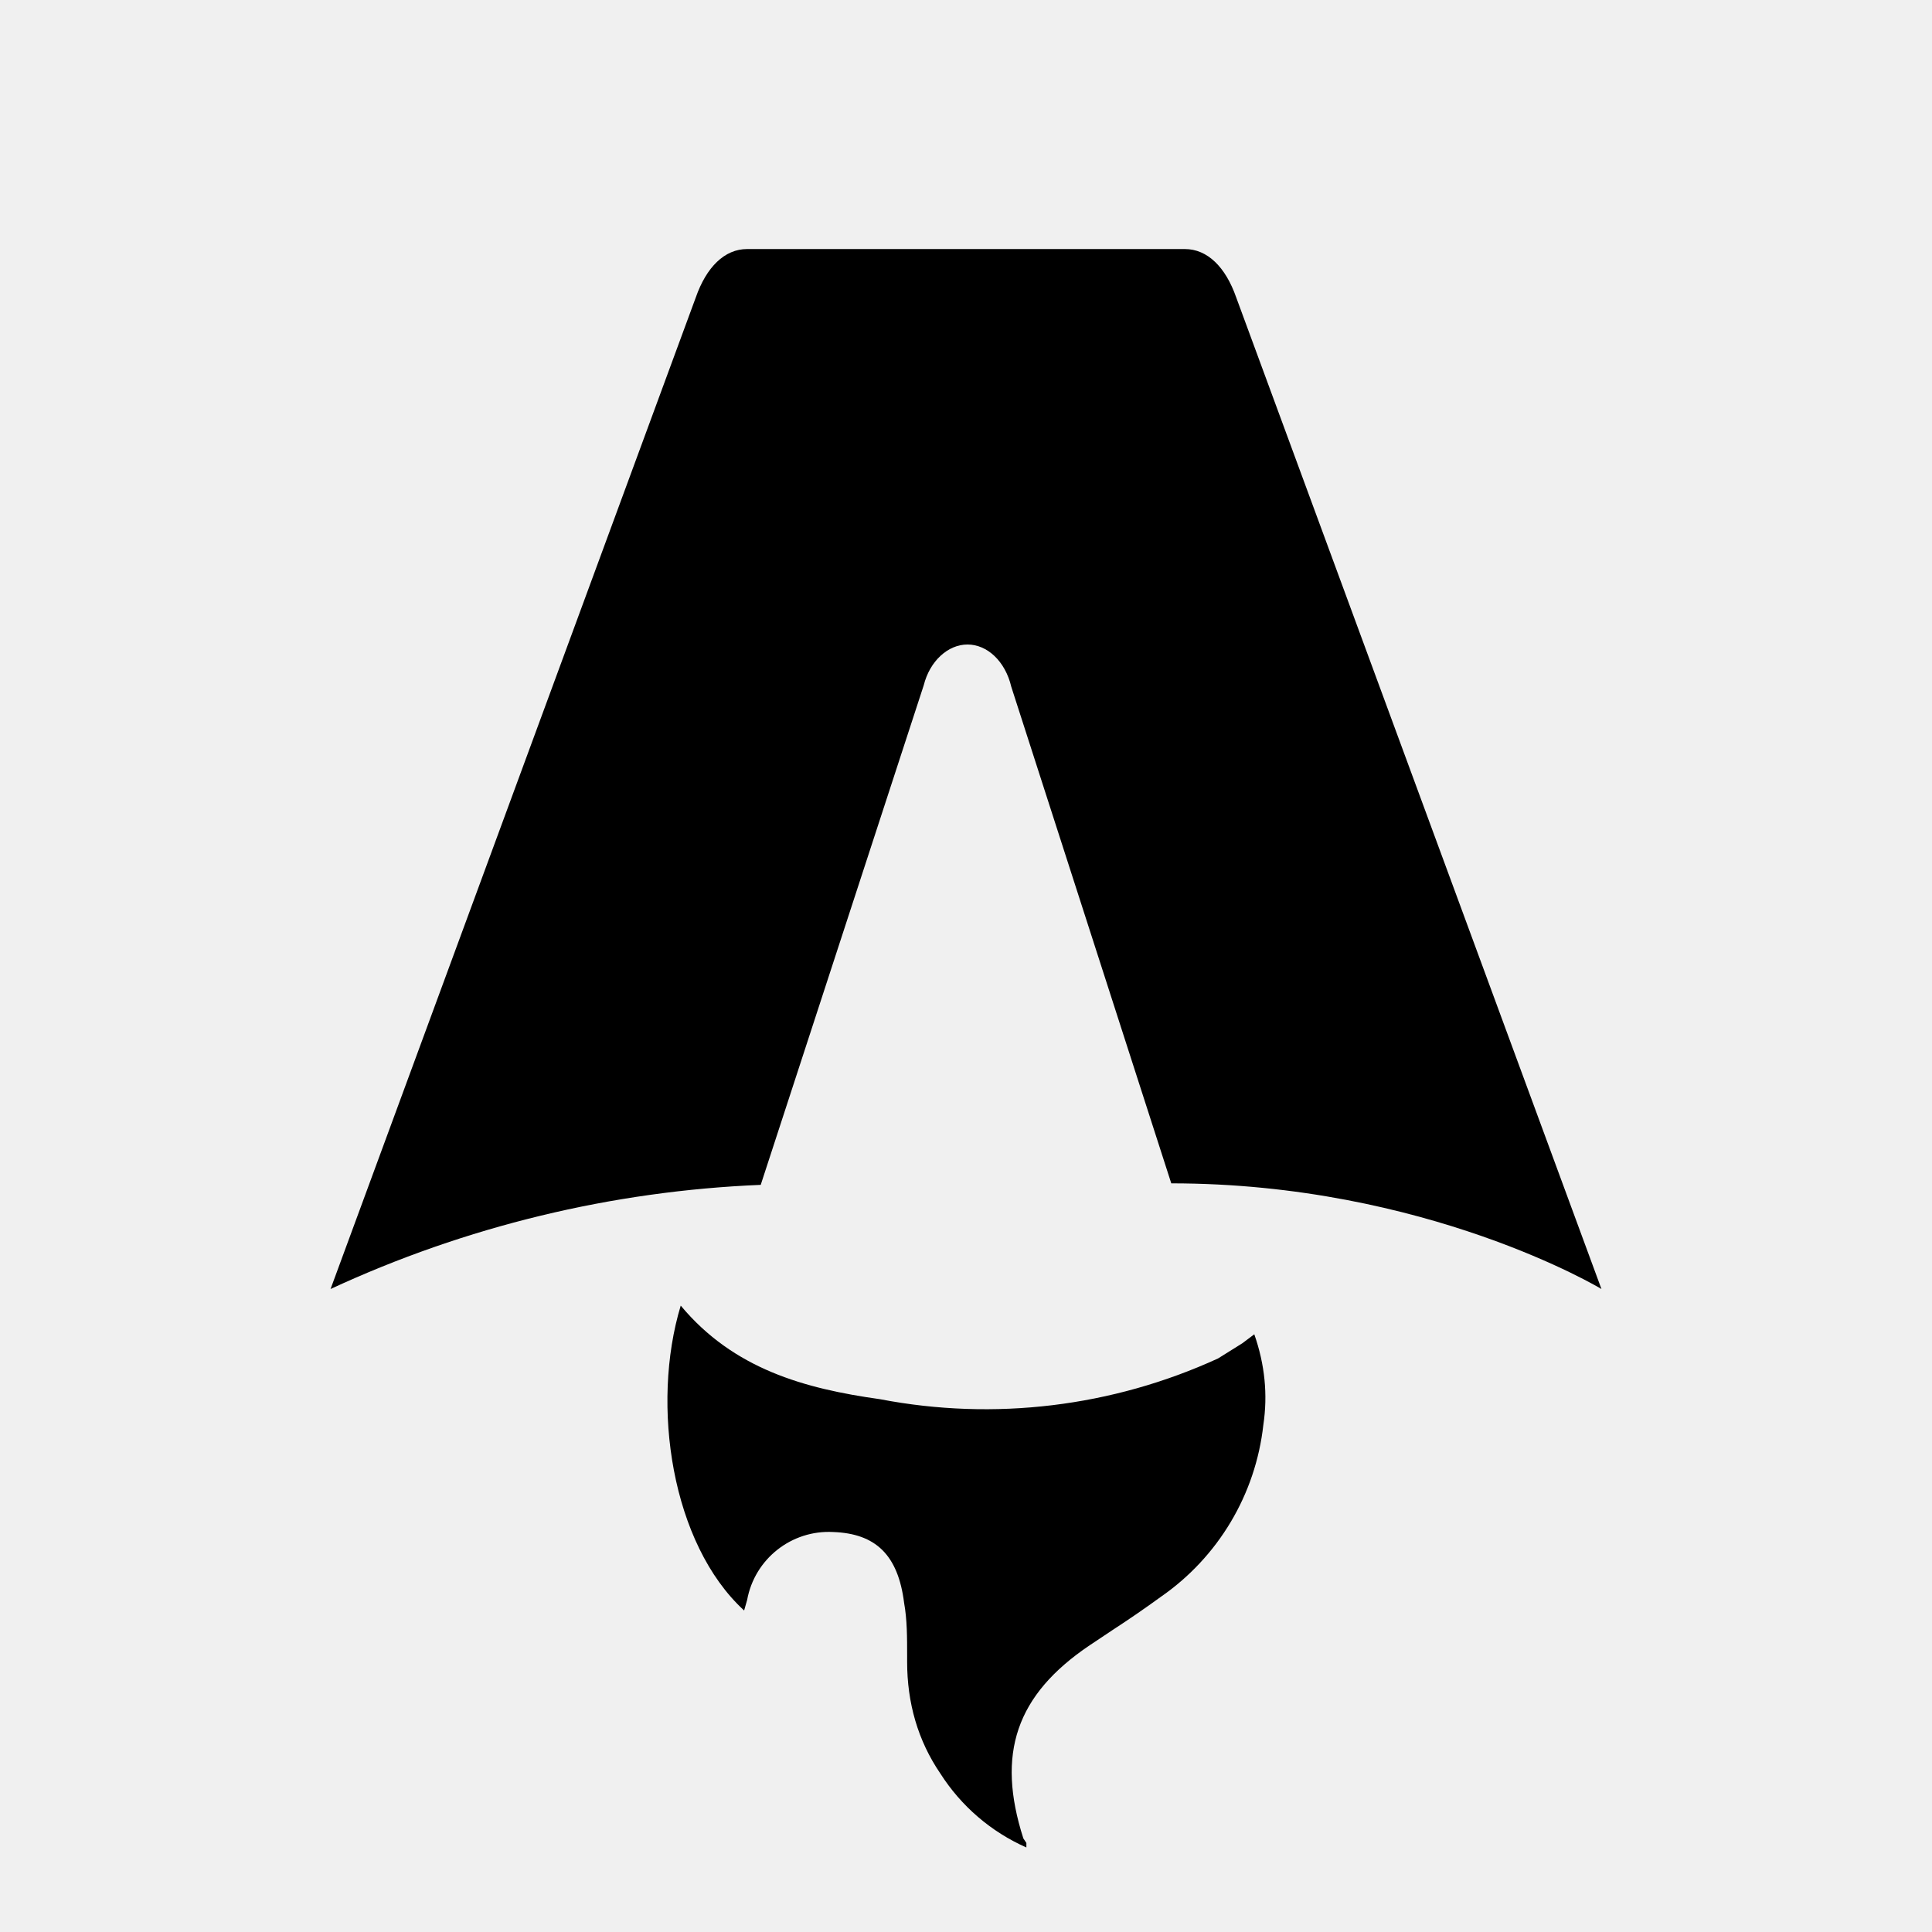
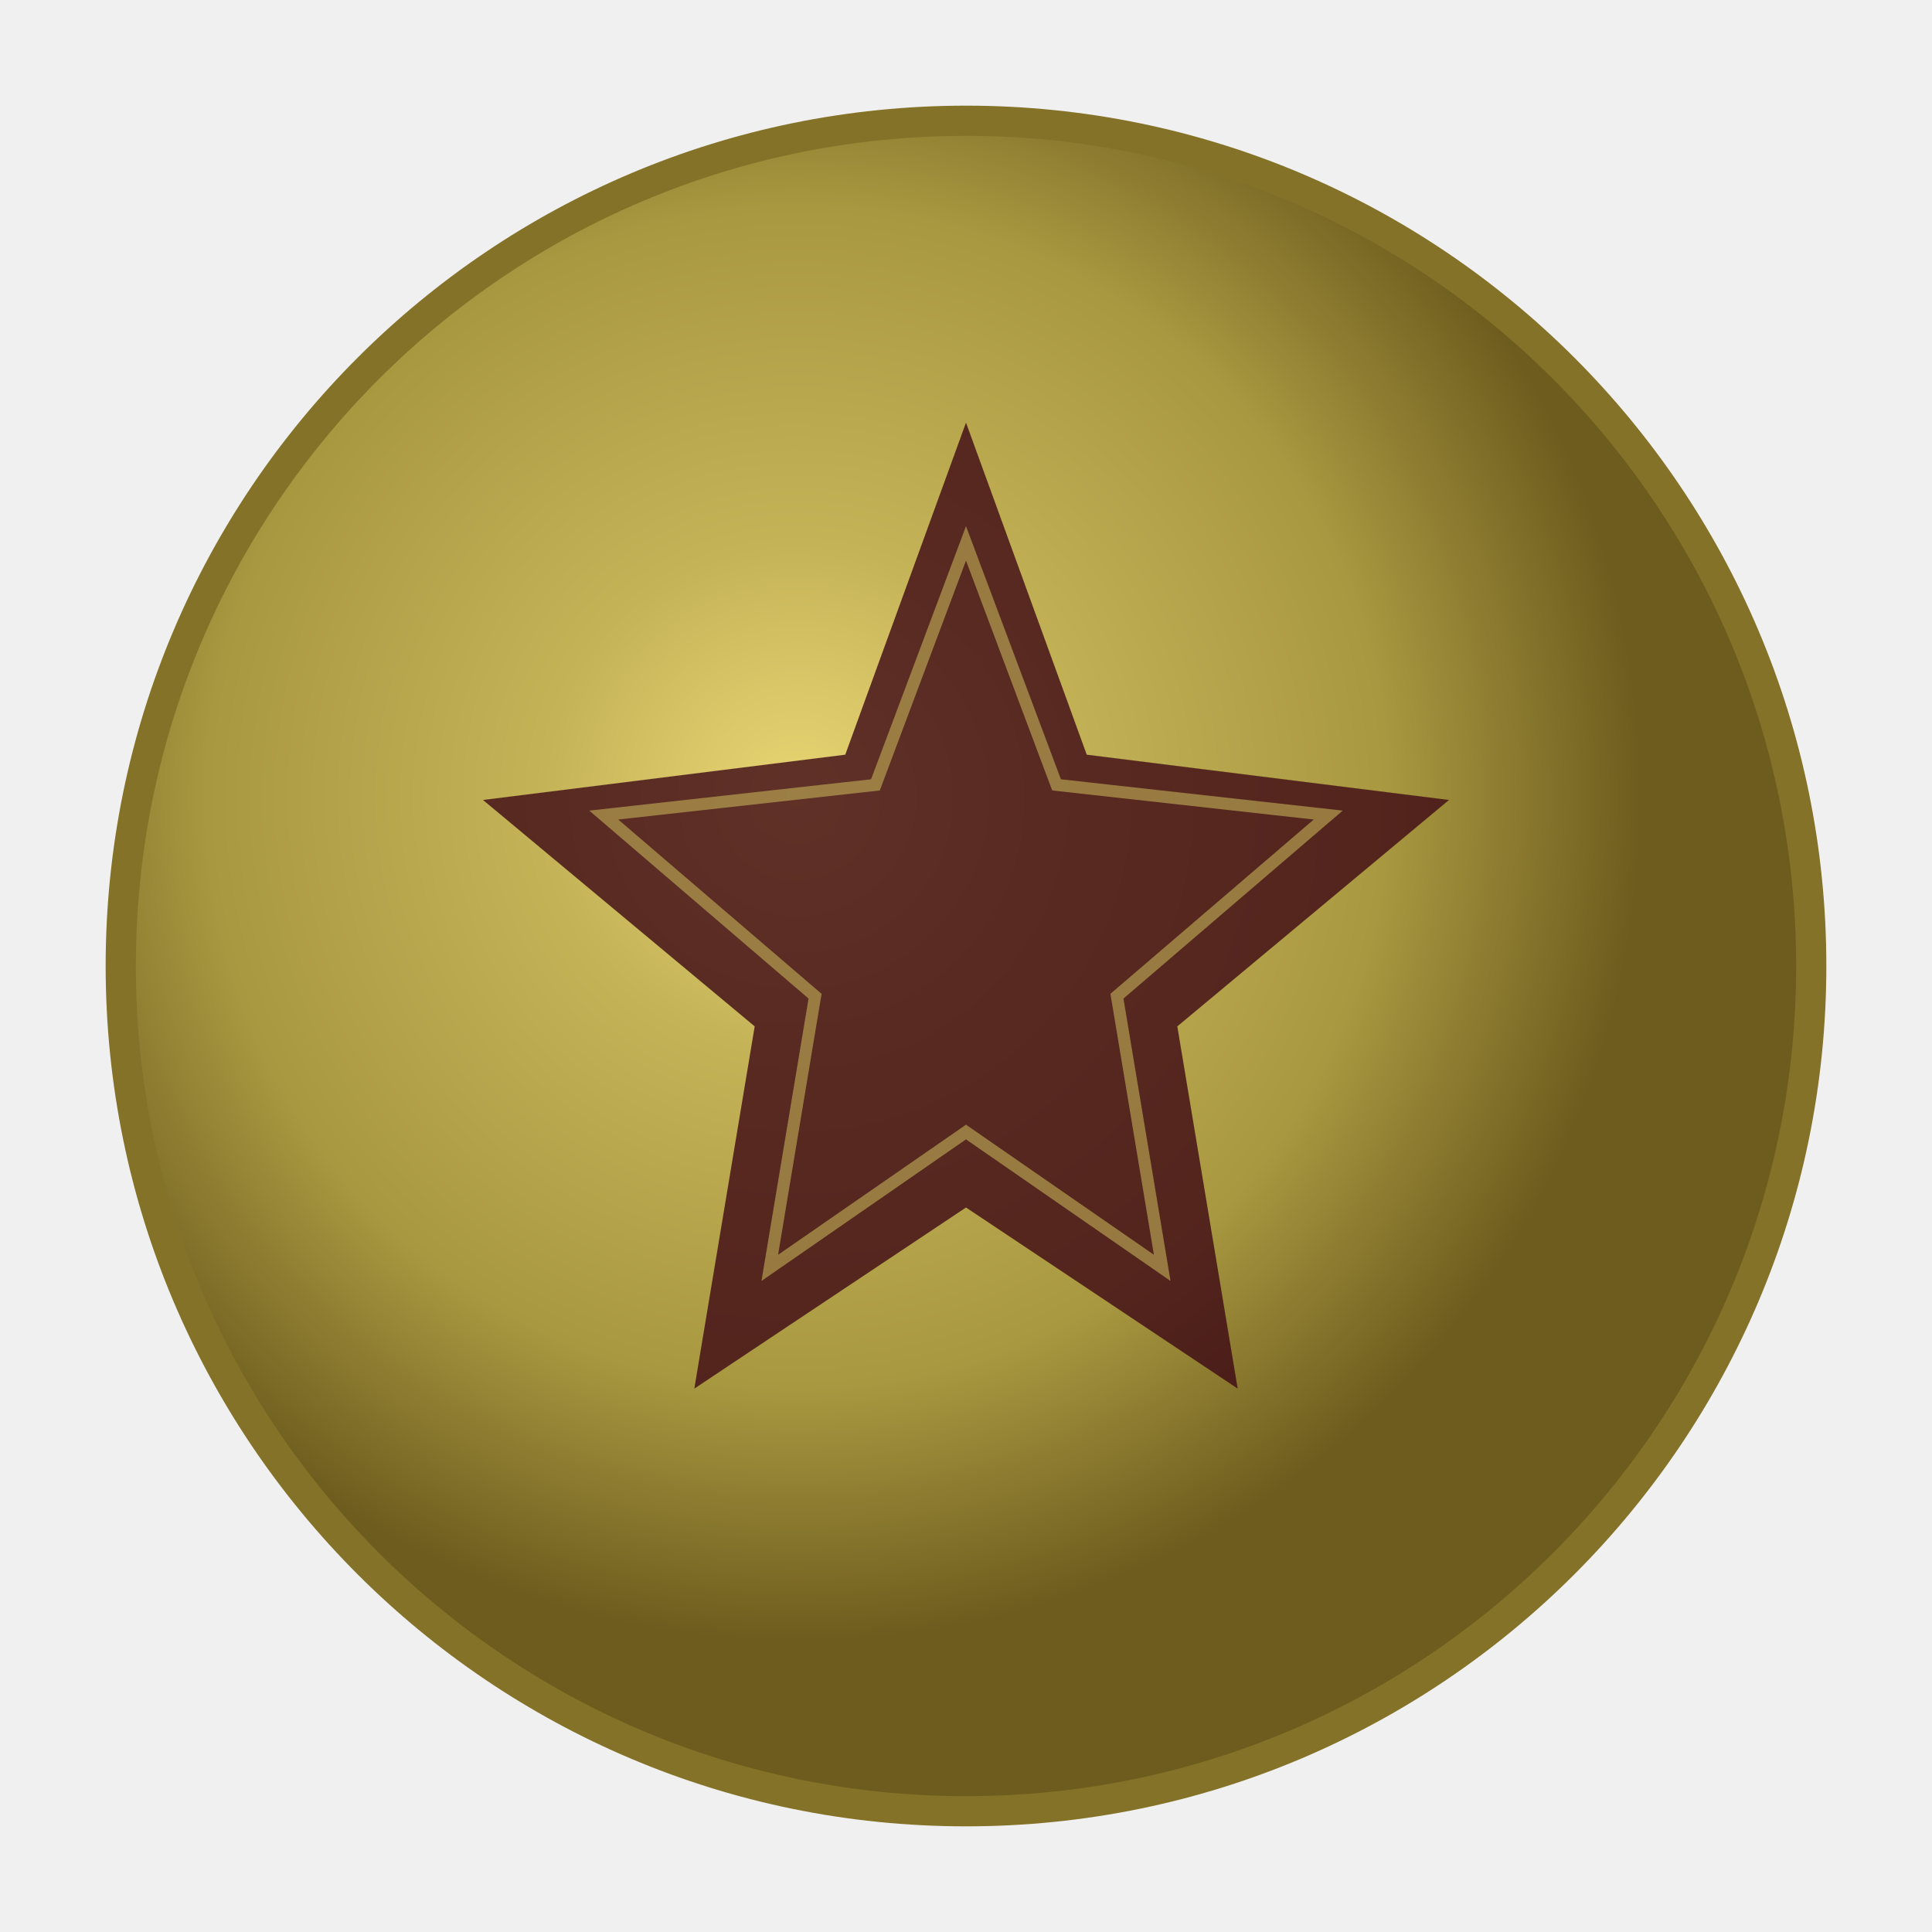
- <svg xmlns="http://www.w3.org/2000/svg" fill="none" viewBox="0 0 128 128">
-   <path d="M50.4 78.5a75.1 75.1 0 0 0-28.5 6.9l24.2-65.7c.7-2 1.9-3.2 3.4-3.2h29c1.5 0 2.7 1.2 3.4 3.2l24.2 65.7s-11.6-7-28.5-7L67 45.5c-.4-1.7-1.6-2.8-2.9-2.8-1.3 0-2.5 1.1-2.9 2.7L50.4 78.5Zm-1.1 28.2Zm-4.2-20.2c-2 6.6-.6 15.8 4.2 20.2a17.5 17.5 0 0 1 .2-.7 5.5 5.5 0 0 1 5.7-4.5c2.8.1 4.3 1.5 4.7 4.7.2 1.1.2 2.3.2 3.5v.4c0 2.7.7 5.2 2.2 7.4a13 13 0 0 0 5.7 4.9v-.3l-.2-.3c-1.8-5.6-.5-9.5 4.4-12.8l1.5-1a73 73 0 0 0 3.2-2.2 16 16 0 0 0 6.8-11.4c.3-2 .1-4-.6-6l-.8.6-1.6 1a37 37 0 0 1-22.4 2.7c-5-.7-9.7-2-13.2-6.2Z" />
-   <style>
-         path { fill: #000; }
-         @media (prefers-color-scheme: dark) {
-             path { fill: #FFF; }
-         }
-     </style>
+ <svg xmlns="http://www.w3.org/2000/svg" viewBox="0 0 128 128">
+   <defs>
+     <radialGradient id="sealGrad" cx="40%" cy="40%">
+       <stop offset="0%" stop-color="#e8d674" />
+       <stop offset="30%" stop-color="#c5b358" />
+       <stop offset="70%" stop-color="#a89840" />
+       <stop offset="100%" stop-color="#6e5c1e" />
+     </radialGradient>
+   </defs>
+   <circle cx="64" cy="64" r="56" fill="url(#sealGrad)" stroke="#847228" stroke-width="2" />
+   <path d="M64 28L72 50L96 53L78 68L82 92L64 80L46 92L50 68L32 53L56 50Z" fill="#3d0714" opacity="0.8" />
+   <path d="M64 36L70 52L88 54L74 66L77 84L64 75L51 84L54 66L40 54L58 52Z" fill="none" stroke="#c5b358" stroke-width="0.8" opacity="0.6" />
</svg>
